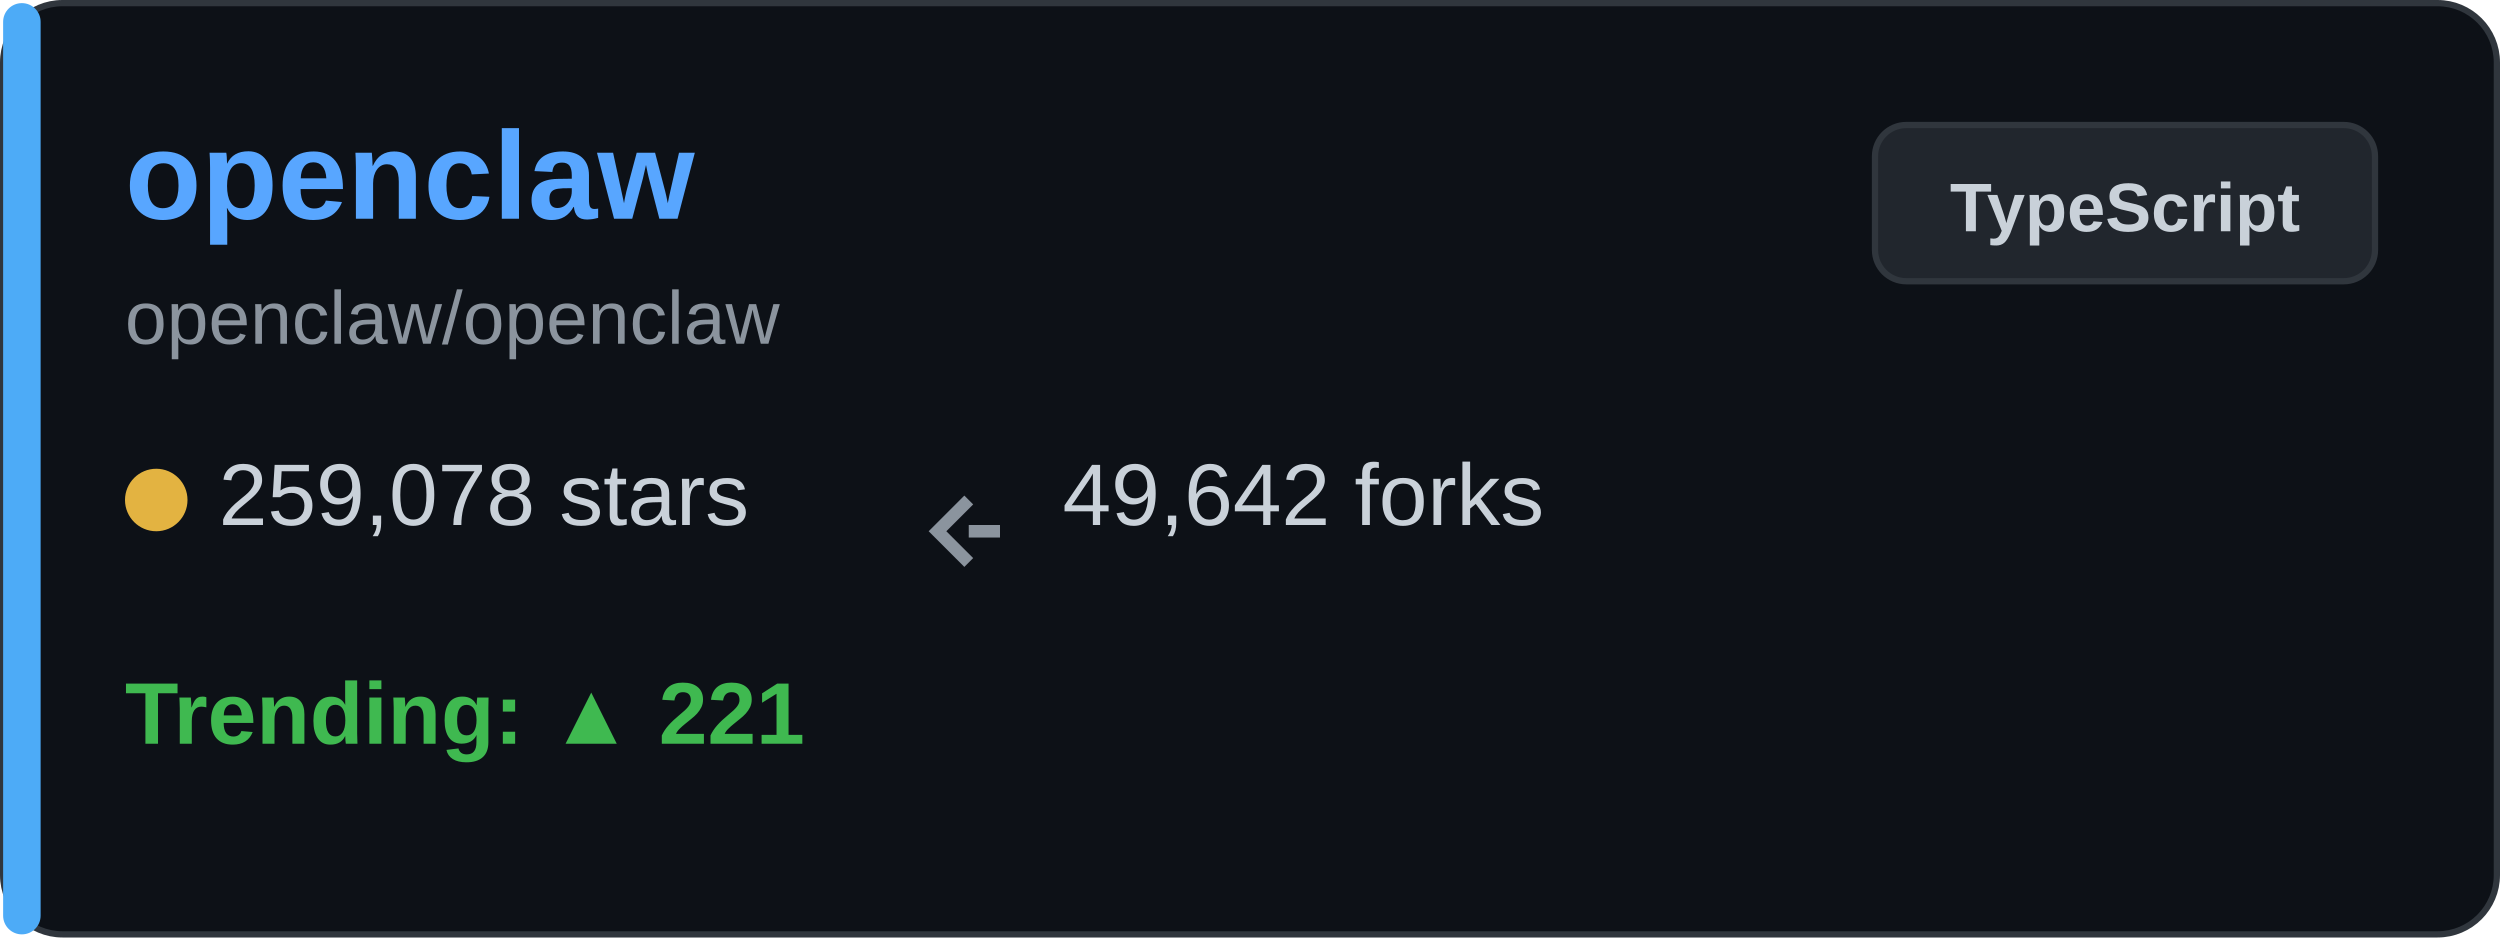
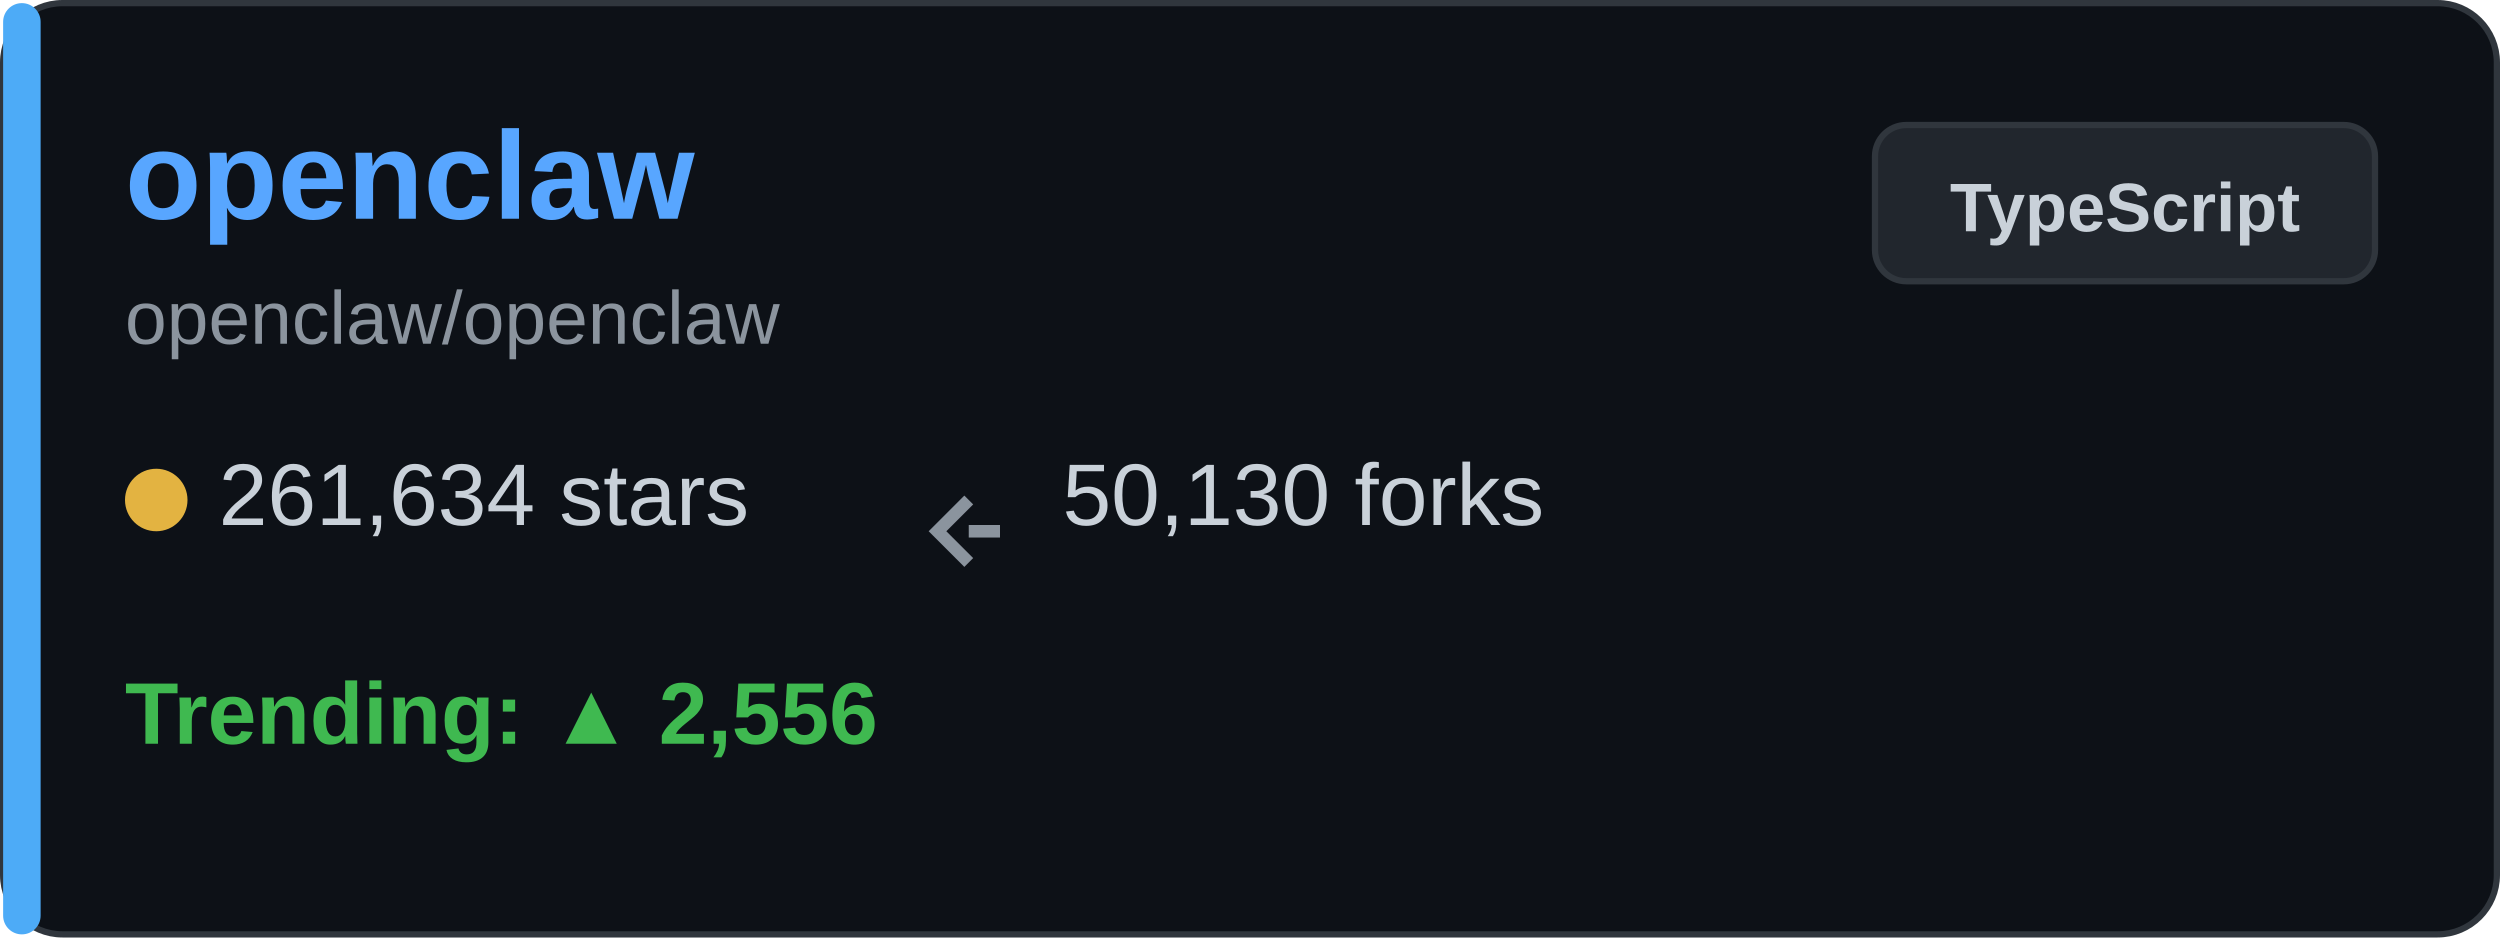
<svg xmlns="http://www.w3.org/2000/svg" width="400" height="150" viewBox="0 0 400 150" fill="none">
  <rect x="0.5" y="0.5" width="399" height="149" rx="9.5" fill="#0d1117" stroke="#30363d" />
  <rect x="0.5" y="0.5" width="6" height="149" rx="3" fill="#4dabf7" />
  <text x="20" y="35" font-family="Arial, sans-serif" font-size="20" font-weight="bold" fill="#58a6ff">openclaw</text>
  <text x="20" y="55" font-family="Arial, sans-serif" font-size="12" fill="#8b949e">openclaw/openclaw</text>
  <g transform="translate(20, 80)">
    <circle cx="5" cy="0" r="5" fill="#e3b341" />
-     <text x="15" y="4" font-family="Arial, sans-serif" font-size="14" fill="#c9d1d9">259,078 stars</text>
+     <text x="15" y="4" font-family="Arial, sans-serif" font-size="14" fill="#c9d1d9">261,634 stars</text>
  </g>
  <g transform="translate(150, 80)">
    <path d="M5 0 L0 5 L5 10 M5 5 L10 5" stroke="#8b949e" stroke-width="2" fill="none" />
-     <text x="20" y="4" font-family="Arial, sans-serif" font-size="14" fill="#c9d1d9">49,642 forks</text>
+     <text x="20" y="4" font-family="Arial, sans-serif" font-size="14" fill="#c9d1d9">50,130 forks</text>
  </g>
  <g transform="translate(20, 115)">
-     <text x="0" y="4" font-family="Arial, sans-serif" font-size="14" font-weight="bold" fill="#3fb950">Trending: ▲ 221</text>
+     <text x="0" y="4" font-family="Arial, sans-serif" font-size="14" font-weight="bold" fill="#3fb950">Trending: ▲ 2,556</text>
  </g>
  <rect x="300" y="20" width="80" height="25" rx="5" fill="#21262d" stroke="#30363d" />
  <text x="340" y="37" font-family="Arial, sans-serif" font-size="11" font-weight="bold" fill="#c9d1d9" text-anchor="middle">TypeScript</text>
</svg>
